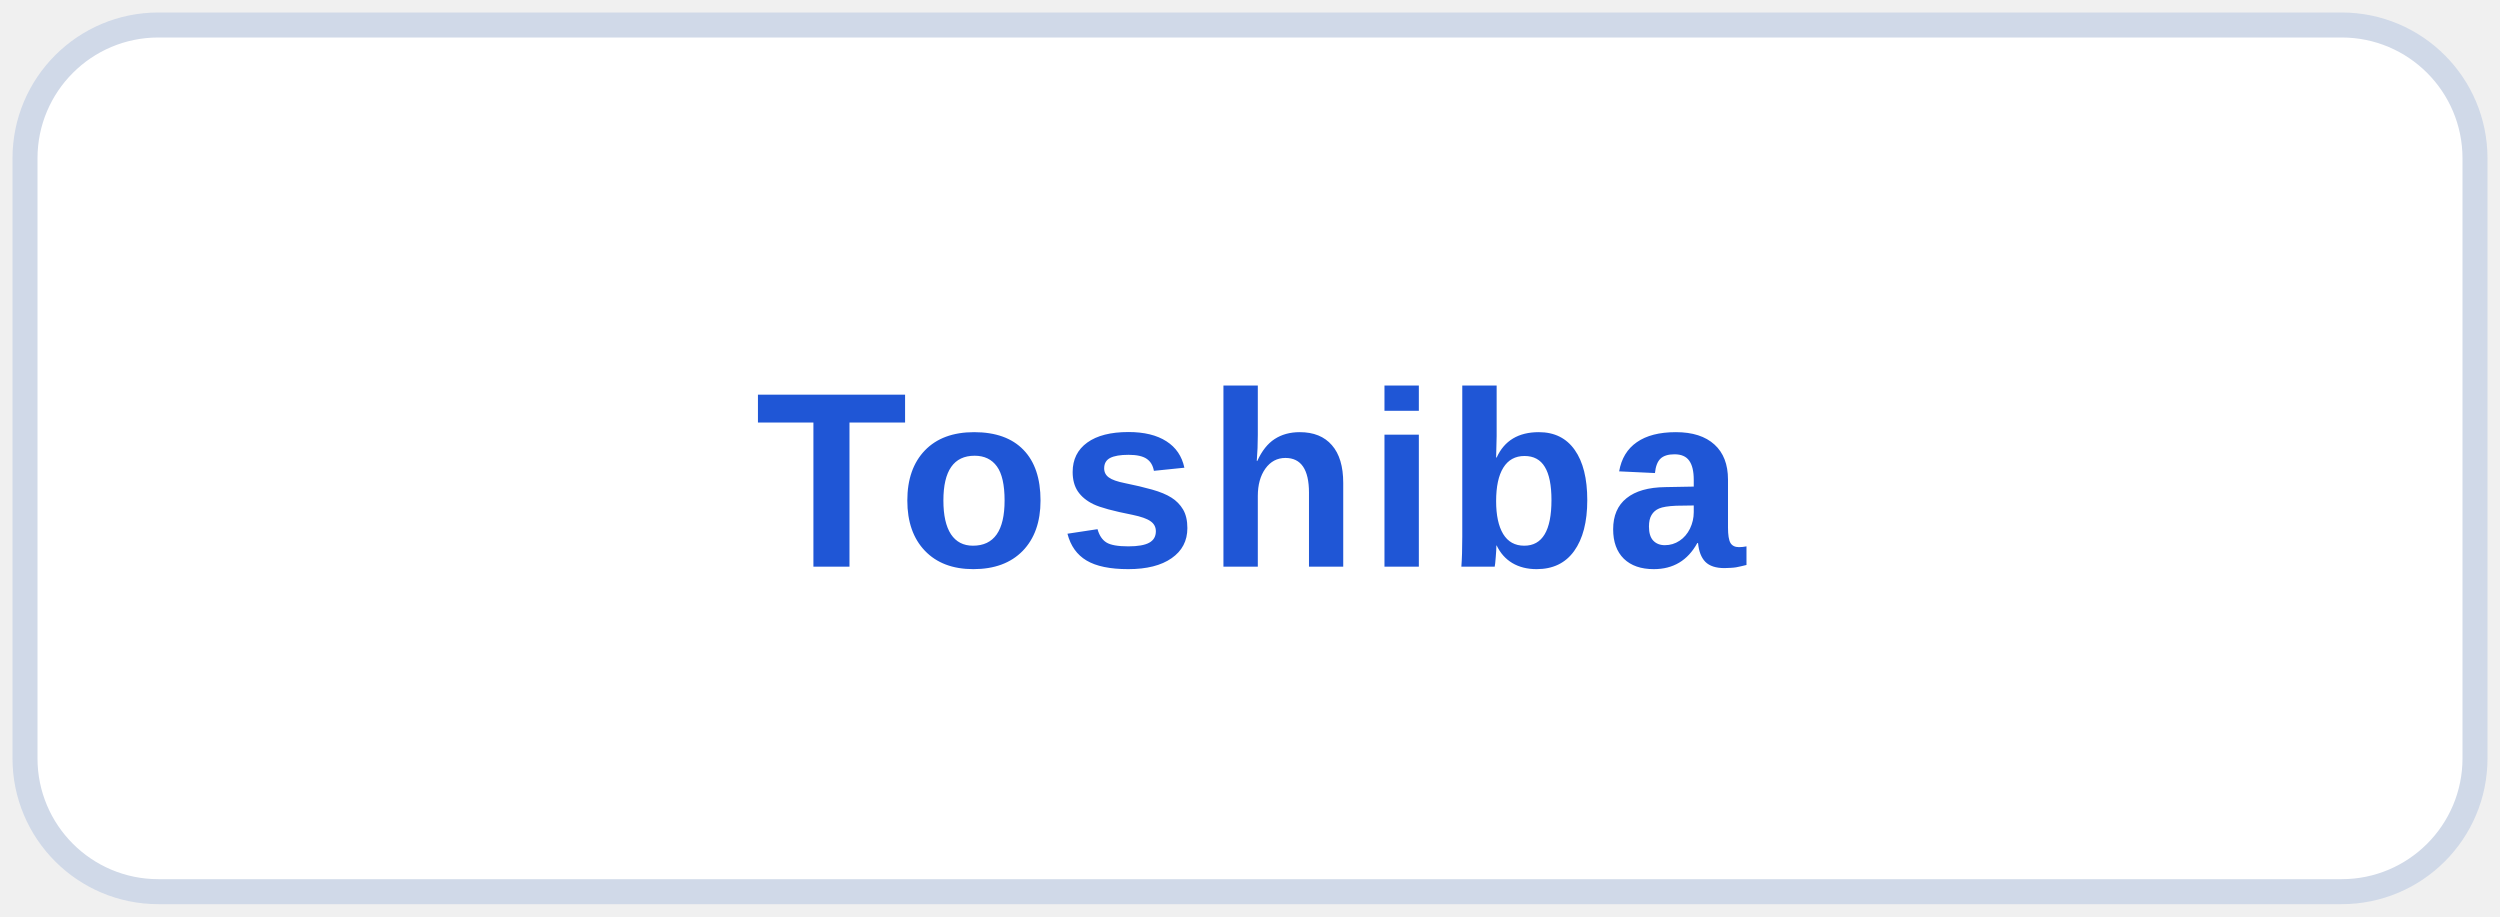
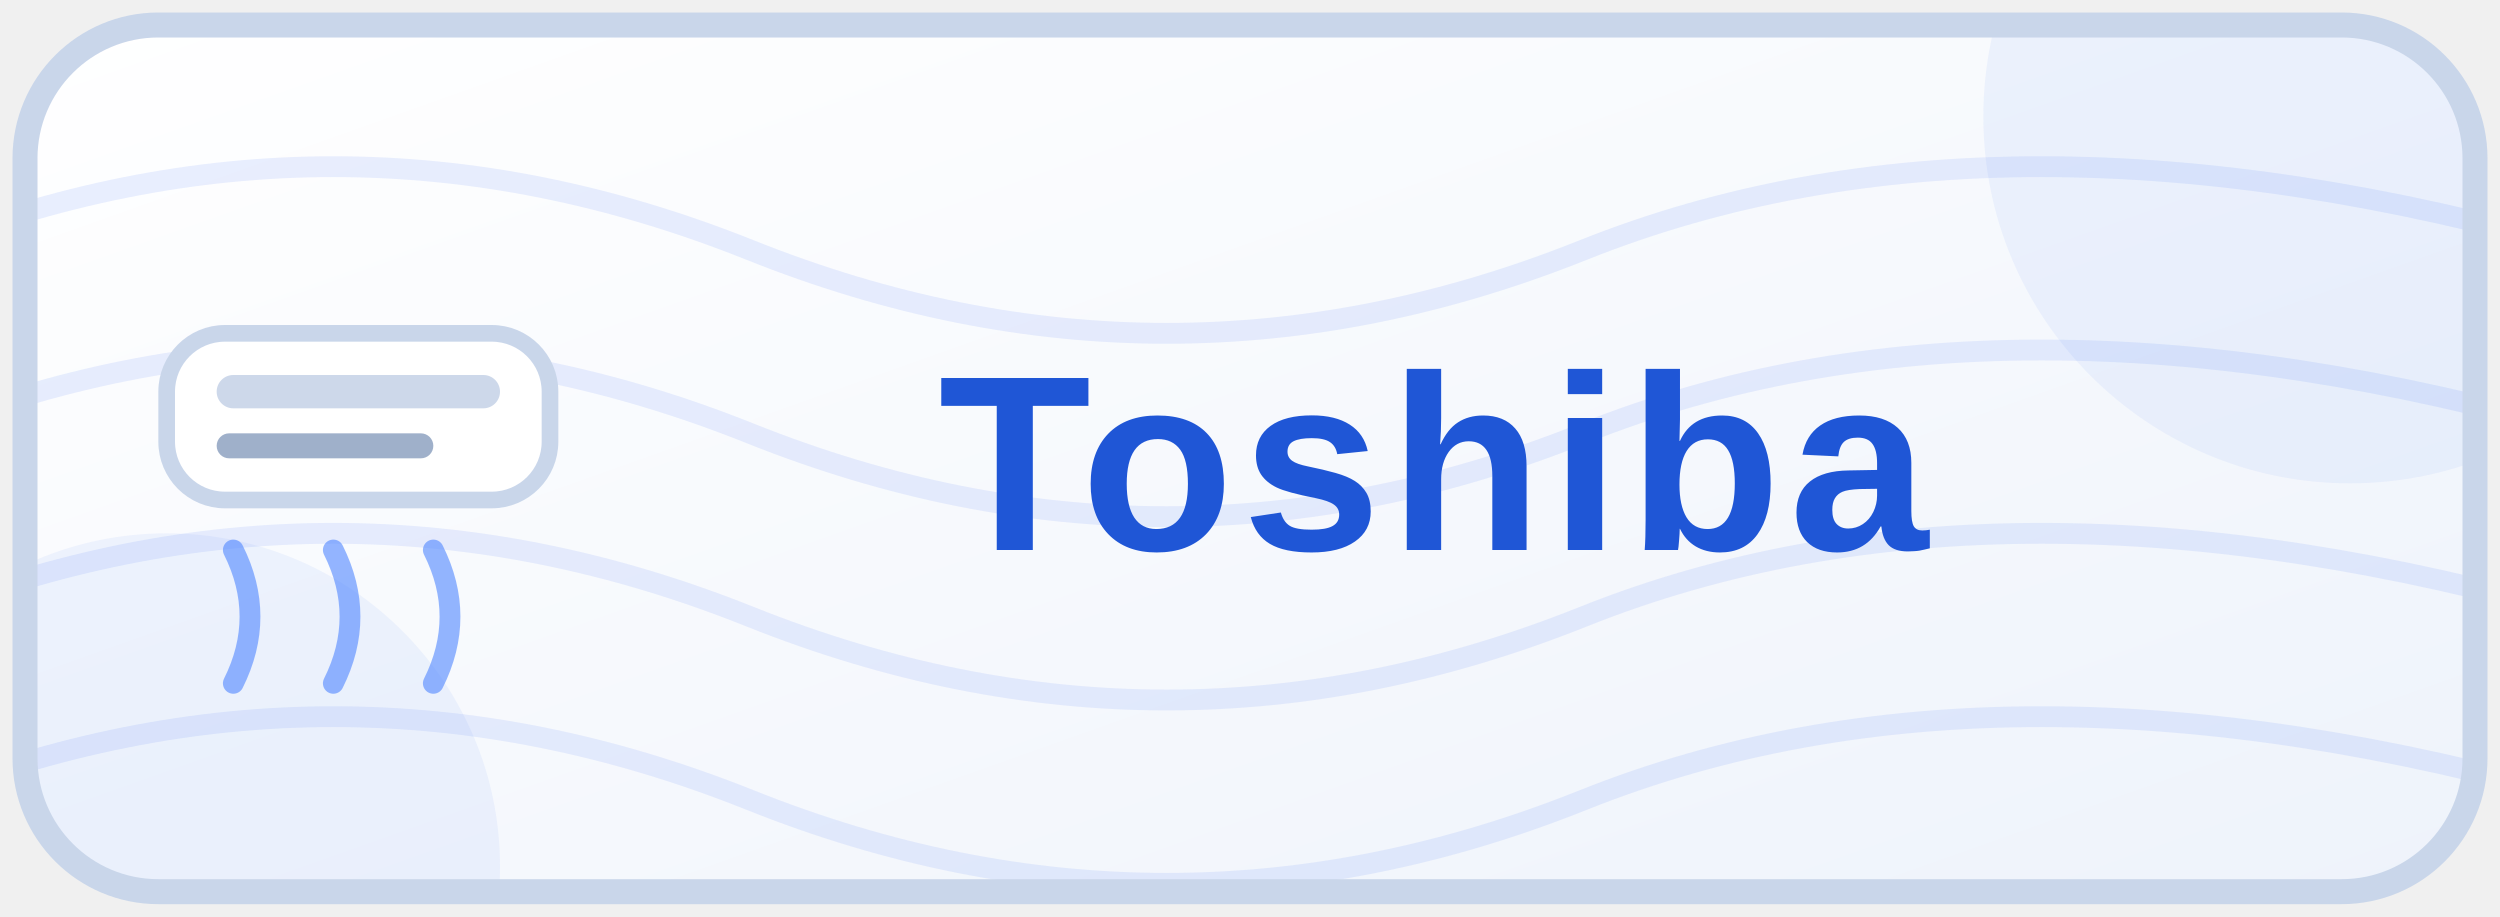
<svg xmlns="http://www.w3.org/2000/svg" viewBox="0 0 300 110" width="300" height="110">
  <defs>
-     <linearGradient id="bg" x1="0" y1="0" x2="0" y2="1">
-       <stop offset="0" stop-color="#eaf1fc" />
-       <stop offset="1" stop-color="#d6e2f4" />
+     <linearGradient id="t" x1="0" y1="0" x2="1" y2="1">
+       <stop offset="0" stop-color="#ffffff" />
+       <stop offset="1" stop-color="#eef3fb" />
    </linearGradient>
-     <linearGradient id="body" x1="0" y1="0" x2="0" y2="1">
-       <stop offset="0" stop-color="#ffffff" />
-       <stop offset="1" stop-color="#e3eaf5" />
-     </linearGradient>
-     <linearGradient id="wall" x1="0" y1="0" x2="0" y2="1">
-       <stop offset="0" stop-color="#eef3fa" />
-       <stop offset="1" stop-color="#d3deee" />
-     </linearGradient>
-     <linearGradient id="floor" x1="0" y1="0" x2="0" y2="1">
-       <stop offset="0" stop-color="#9a8b78" />
-       <stop offset="1" stop-color="#76695a" />
-     </linearGradient>
+     <clipPath id="c">
+       <rect x="3" y="3" width="294" height="104" rx="16" />
+     </clipPath>
  </defs>
-   <rect x="3" y="3" width="294" height="104" rx="16" fill="#ffffff" stroke="#d0d9e8" stroke-width="3" />
-   <text x="150" y="68" text-anchor="middle" font-family="Poppins, Arial, Helvetica, sans-serif" font-weight="800" font-size="30" letter-spacing="1" fill="#1f56d6">Toshiba</text>
+   <rect x="3" y="3" width="294" height="104" rx="16" fill="url(#t)" />
+   <g clip-path="url(#c)">
+     <path d="M-10 30 Q 40 10 90 30 T 190 30 T 310 30" stroke="#2a63f0" stroke-opacity="0.10" stroke-width="2.5" fill="none" />
+     <path d="M-10 52 Q 40 32 90 52 T 190 52 T 310 52" stroke="#2a63f0" stroke-opacity="0.10" stroke-width="2.5" fill="none" />
+     <path d="M-10 74 Q 40 54 90 74 T 190 74 T 310 74" stroke="#2a63f0" stroke-opacity="0.10" stroke-width="2.5" fill="none" />
+     <path d="M-10 96 Q 40 76 90 96 T 190 96 T 310 96" stroke="#2a63f0" stroke-opacity="0.10" stroke-width="2.5" fill="none" />
+     <circle cx="282" cy="14" r="44" fill="#2a63f0" opacity="0.06" />
+     <circle cx="20" cy="104" r="40" fill="#2a63f0" opacity="0.06" />
+   </g>
+   <rect x="3" y="3" width="294" height="104" rx="16" fill="none" stroke="#c9d6ea" stroke-width="3" />
+   <rect x="20" y="40" width="46" height="20" rx="7" fill="#fff" stroke="#c9d6ea" stroke-width="2" />
+   <rect x="26" y="45" width="34" height="4" rx="2" fill="#cdd8ea" />
+   <rect x="26" y="52" width="26" height="3" rx="1.5" fill="#9fb0ca" />
+   <path d="M28 66 q4 8 0 16 M40 66 q4 8 0 16 M52 66 q4 8 0 16" stroke="#4f86ff" stroke-width="2.5" fill="none" opacity="0.6" stroke-linecap="round" />
+   <text x="172" y="66" text-anchor="middle" font-family="Poppins, Arial, Helvetica, sans-serif" font-weight="800" font-size="30" letter-spacing="1" fill="#1f56d6">Toshiba</text>
</svg>
